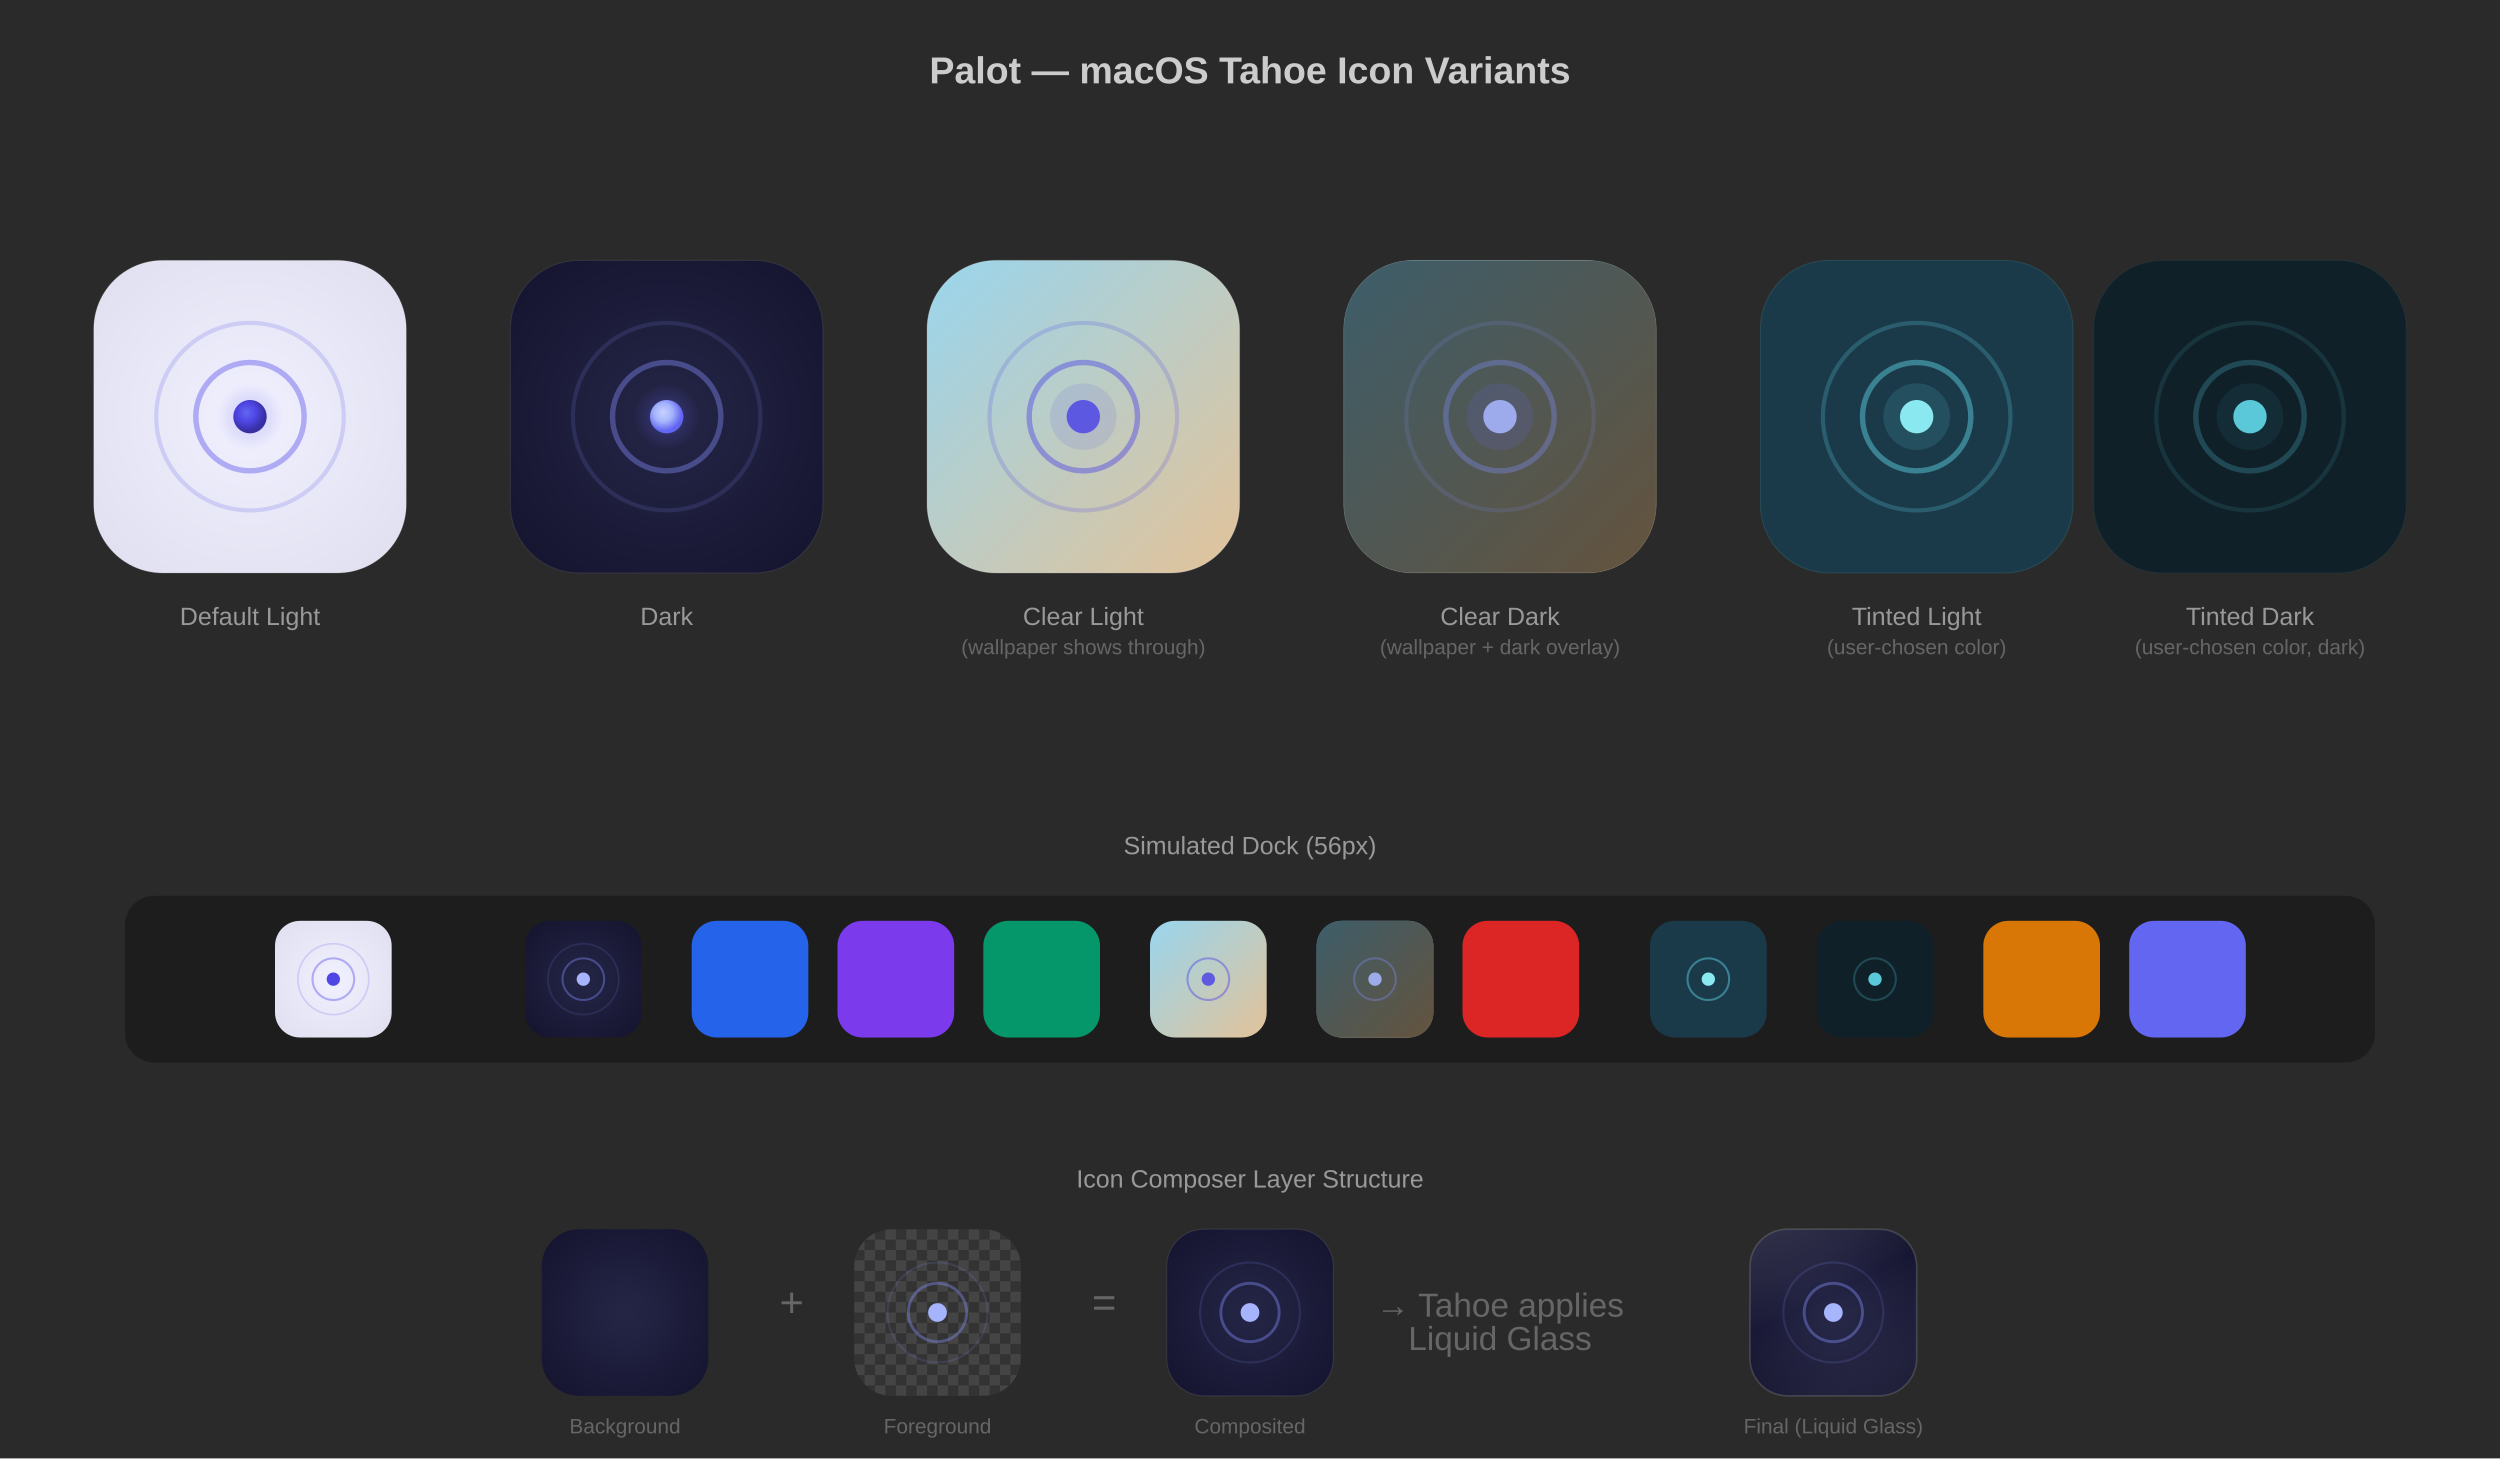
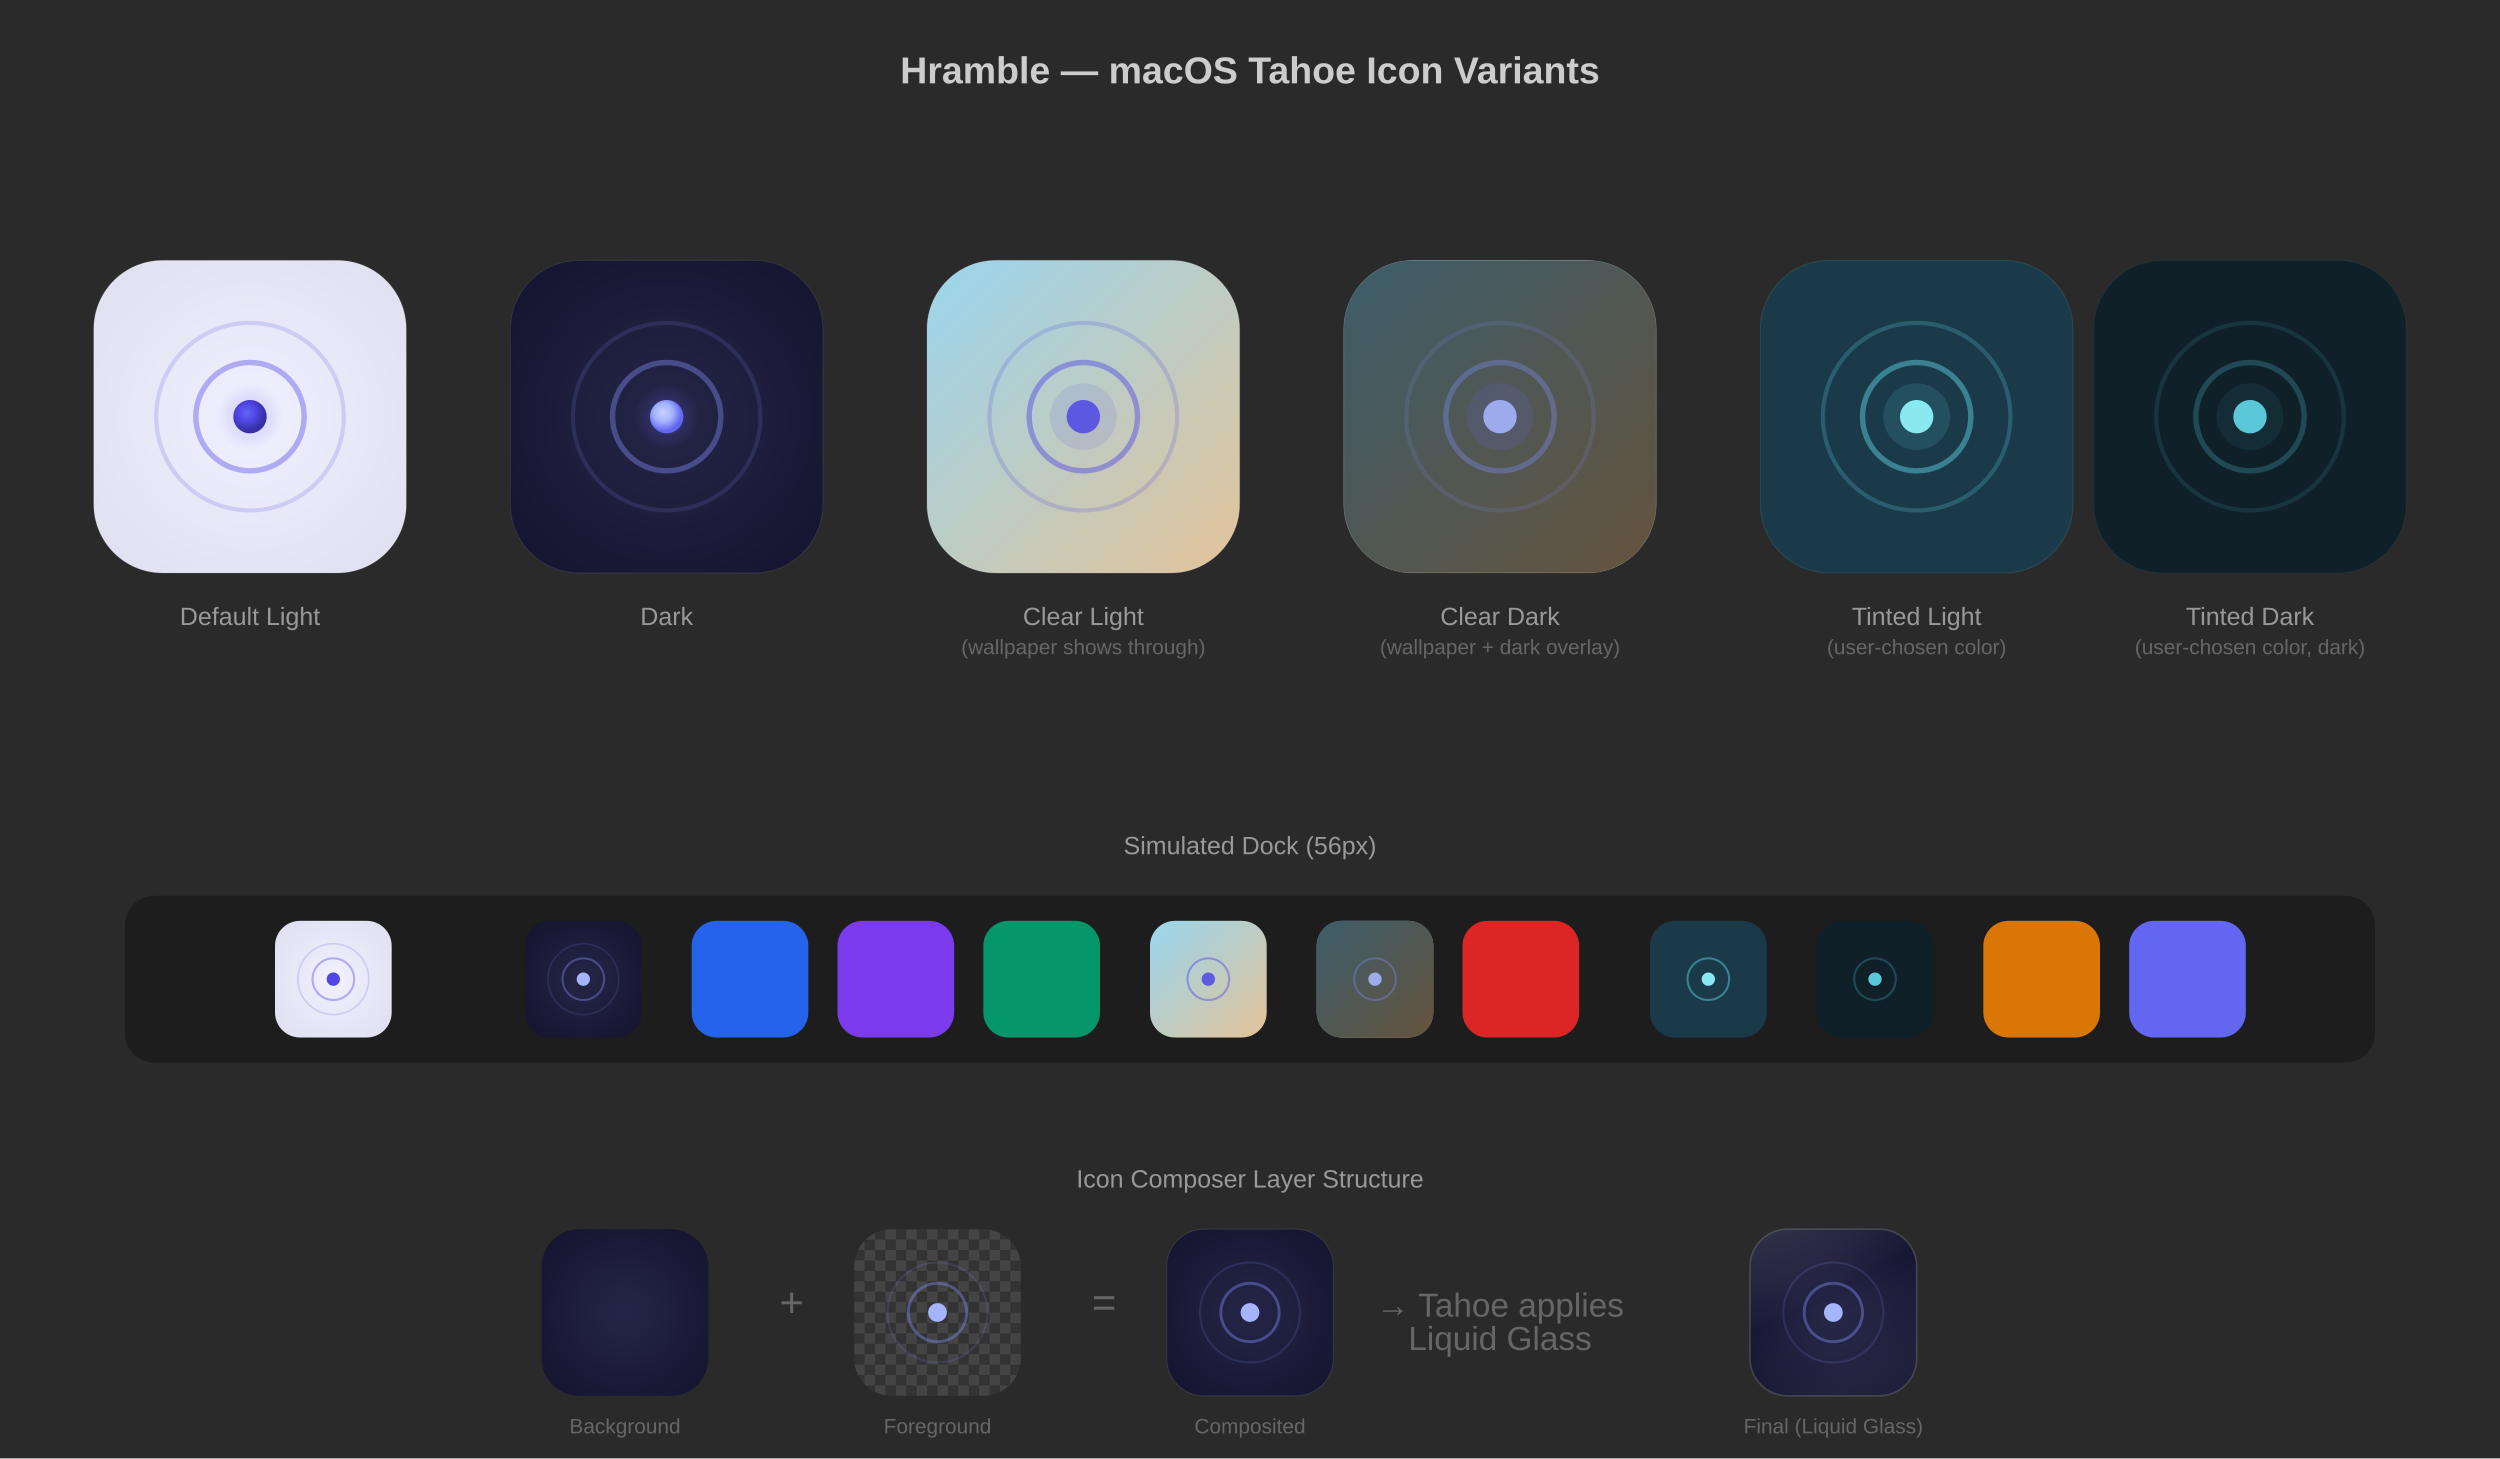
<svg xmlns="http://www.w3.org/2000/svg" viewBox="0 0 1200 700" width="1200" height="700">
  <style>
    text { font-family: 'Helvetica Neue', Arial, sans-serif; text-anchor: middle; }
    .title { font-size: 18px; font-weight: bold; fill: #ccc; }
    .label { font-size: 12px; fill: #999; }
    .sublabel { font-size: 10px; fill: #666; }
  </style>
  <rect width="1200" height="700" fill="#2A2A2A" />
-   <text x="600" y="40" class="title">Palot — macOS Tahoe Icon Variants</text>
+   <text x="600" y="40" class="title">Hramble — macOS Tahoe Icon Variants</text>
  <g transform="translate(120, 200)">
    <defs>
      <radialGradient id="p_bgL" cx="50%" cy="50%" r="65%">
        <stop offset="0%" stop-color="#F0F0FF" />
        <stop offset="100%" stop-color="#E0E0F0" />
      </radialGradient>
      <radialGradient id="p_dotL" cx="40%" cy="38%" r="55%">
        <stop offset="0%" stop-color="#6366F1" />
        <stop offset="50%" stop-color="#4F46E5" />
        <stop offset="100%" stop-color="#3730A3" />
      </radialGradient>
      <radialGradient id="p_glowL" cx="50%" cy="50%" r="50%">
        <stop offset="0%" stop-color="#4F46E5" stop-opacity="0.25" />
        <stop offset="100%" stop-color="#4F46E5" stop-opacity="0" />
      </radialGradient>
      <clipPath id="squircle1">
        <rect x="-75" y="-75" width="150" height="150" rx="33" />
      </clipPath>
    </defs>
    <g clip-path="url(#squircle1)">
      <rect x="-75" y="-75" width="150" height="150" fill="url(#p_bgL)" />
      <circle cx="0" cy="0" r="45" fill="none" stroke="#4F46E5" stroke-width="2" opacity="0.18" />
      <circle cx="0" cy="0" r="26" fill="none" stroke="#4F46E5" stroke-width="2.6" opacity="0.4" />
      <circle cx="0" cy="0" r="16" fill="url(#p_glowL)" />
      <circle cx="0" cy="0" r="8" fill="url(#p_dotL)" />
    </g>
    <rect x="-75" y="-75" width="150" height="150" rx="33" fill="none" stroke="#ffffff" stroke-width="0.5" opacity="0.15" />
    <text y="100" class="label">Default Light</text>
  </g>
  <g transform="translate(320, 200)">
    <defs>
      <radialGradient id="p_bgD" cx="50%" cy="50%" r="65%">
        <stop offset="0%" stop-color="#252547" />
        <stop offset="100%" stop-color="#151530" />
      </radialGradient>
      <radialGradient id="p_dotD" cx="40%" cy="38%" r="55%">
        <stop offset="0%" stop-color="#C7D2FE" />
        <stop offset="50%" stop-color="#A5B4FC" />
        <stop offset="100%" stop-color="#6366F1" />
      </radialGradient>
      <radialGradient id="p_glowD" cx="50%" cy="50%" r="50%">
        <stop offset="0%" stop-color="#6366F1" stop-opacity="0.35" />
        <stop offset="100%" stop-color="#6366F1" stop-opacity="0" />
      </radialGradient>
      <clipPath id="squircle2">
        <rect x="-75" y="-75" width="150" height="150" rx="33" />
      </clipPath>
    </defs>
    <g clip-path="url(#squircle2)">
      <rect x="-75" y="-75" width="150" height="150" fill="url(#p_bgD)" />
      <circle cx="0" cy="0" r="45" fill="none" stroke="#818CF8" stroke-width="2" opacity="0.15" />
      <circle cx="0" cy="0" r="26" fill="none" stroke="#818CF8" stroke-width="2.6" opacity="0.4" />
      <circle cx="0" cy="0" r="16" fill="url(#p_glowD)" />
      <circle cx="0" cy="0" r="8" fill="url(#p_dotD)" />
    </g>
    <rect x="-75" y="-75" width="150" height="150" rx="33" fill="none" stroke="#ffffff" stroke-width="0.5" opacity="0.08" />
    <text y="100" class="label">Dark</text>
  </g>
  <g transform="translate(520, 200)">
    <defs>
      <linearGradient id="p_wall1" x1="0" y1="0" x2="1" y2="1">
        <stop offset="0%" stop-color="#87CEEB" />
        <stop offset="100%" stop-color="#DEB887" />
      </linearGradient>
      <clipPath id="squircle3">
        <rect x="-75" y="-75" width="150" height="150" rx="33" />
      </clipPath>
    </defs>
    <g clip-path="url(#squircle3)">
      <rect x="-75" y="-75" width="150" height="150" fill="url(#p_wall1)" />
      <rect x="-75" y="-75" width="150" height="150" fill="#ffffff" opacity="0.15" />
      <circle cx="0" cy="0" r="45" fill="none" stroke="#4F46E5" stroke-width="2" opacity="0.2" />
      <circle cx="0" cy="0" r="26" fill="none" stroke="#4F46E5" stroke-width="2.6" opacity="0.45" />
      <circle cx="0" cy="0" r="16" fill="#4F46E5" opacity="0.12" />
      <circle cx="0" cy="0" r="8" fill="#4F46E5" opacity="0.85" />
    </g>
    <rect x="-75" y="-75" width="150" height="150" rx="33" fill="none" stroke="#ffffff" stroke-width="0.5" opacity="0.2" />
    <text y="100" class="label">Clear Light</text>
    <text y="114" class="sublabel">(wallpaper shows through)</text>
  </g>
  <g transform="translate(720, 200)">
    <defs>
      <clipPath id="squircle4">
        <rect x="-75" y="-75" width="150" height="150" rx="33" />
      </clipPath>
    </defs>
    <g clip-path="url(#squircle4)">
      <rect x="-75" y="-75" width="150" height="150" fill="url(#p_wall1)" />
      <rect x="-75" y="-75" width="150" height="150" fill="#000000" opacity="0.55" />
      <circle cx="0" cy="0" r="45" fill="none" stroke="#818CF8" stroke-width="2" opacity="0.15" />
      <circle cx="0" cy="0" r="26" fill="none" stroke="#818CF8" stroke-width="2.6" opacity="0.35" />
      <circle cx="0" cy="0" r="16" fill="#6366F1" opacity="0.15" />
      <circle cx="0" cy="0" r="8" fill="#A5B4FC" opacity="0.9" />
    </g>
    <rect x="-75" y="-75" width="150" height="150" rx="33" fill="none" stroke="#ffffff" stroke-width="0.5" opacity="0.08" />
    <text y="100" class="label">Clear Dark</text>
    <text y="114" class="sublabel">(wallpaper + dark overlay)</text>
  </g>
  <g transform="translate(920, 200)">
    <defs>
      <clipPath id="squircle5">
        <rect x="-75" y="-75" width="150" height="150" rx="33" />
      </clipPath>
    </defs>
    <g clip-path="url(#squircle5)">
      <rect x="-75" y="-75" width="150" height="150" fill="#1A3A4A" />
      <circle cx="0" cy="0" r="45" fill="none" stroke="#5AC8D8" stroke-width="2" opacity="0.25" />
      <circle cx="0" cy="0" r="26" fill="none" stroke="#5AC8D8" stroke-width="2.6" opacity="0.5" />
      <circle cx="0" cy="0" r="16" fill="#5AC8D8" opacity="0.15" />
      <circle cx="0" cy="0" r="8" fill="#8AE8F0" />
    </g>
    <rect x="-75" y="-75" width="150" height="150" rx="33" fill="none" stroke="#5AC8D8" stroke-width="0.5" opacity="0.15" />
    <text y="100" class="label">Tinted Light</text>
    <text y="114" class="sublabel">(user-chosen color)</text>
  </g>
  <g transform="translate(1080, 200)">
    <defs>
      <clipPath id="squircle6">
        <rect x="-75" y="-75" width="150" height="150" rx="33" />
      </clipPath>
    </defs>
    <g clip-path="url(#squircle6)">
      <rect x="-75" y="-75" width="150" height="150" fill="#0F2028" />
      <circle cx="0" cy="0" r="45" fill="none" stroke="#3A8898" stroke-width="2" opacity="0.2" />
      <circle cx="0" cy="0" r="26" fill="none" stroke="#3A8898" stroke-width="2.6" opacity="0.4" />
      <circle cx="0" cy="0" r="16" fill="#3A8898" opacity="0.12" />
      <circle cx="0" cy="0" r="8" fill="#5AC8D8" />
    </g>
    <rect x="-75" y="-75" width="150" height="150" rx="33" fill="none" stroke="#3A8898" stroke-width="0.5" opacity="0.1" />
    <text y="100" class="label">Tinted Dark</text>
    <text y="114" class="sublabel">(user-chosen color, dark)</text>
  </g>
  <text x="600" y="410" class="label" fill="#666">Simulated Dock (56px)</text>
  <rect x="60" y="430" width="1080" height="80" rx="14" fill="#1A1A1A" opacity="0.8" />
  <g transform="translate(160, 470)">
    <defs>
      <clipPath id="ds1">
        <rect x="-28" y="-28" width="56" height="56" rx="12" />
      </clipPath>
    </defs>
    <g clip-path="url(#ds1)">
      <rect x="-28" y="-28" width="56" height="56" fill="url(#p_bgL)" />
      <circle cx="0" cy="0" r="17" fill="none" stroke="#4F46E5" stroke-width="0.8" opacity="0.18" />
      <circle cx="0" cy="0" r="10" fill="none" stroke="#4F46E5" stroke-width="1" opacity="0.4" />
      <circle cx="0" cy="0" r="3.2" fill="#4F46E5" />
    </g>
  </g>
  <g transform="translate(280, 470)">
    <defs>
      <clipPath id="ds2">
        <rect x="-28" y="-28" width="56" height="56" rx="12" />
      </clipPath>
    </defs>
    <g clip-path="url(#ds2)">
      <rect x="-28" y="-28" width="56" height="56" fill="url(#p_bgD)" />
      <circle cx="0" cy="0" r="17" fill="none" stroke="#818CF8" stroke-width="0.8" opacity="0.15" />
      <circle cx="0" cy="0" r="10" fill="none" stroke="#818CF8" stroke-width="1" opacity="0.4" />
      <circle cx="0" cy="0" r="3.2" fill="#A5B4FC" />
    </g>
  </g>
  <rect x="332" y="442" width="56" height="56" rx="12" fill="#2563EB" />
  <rect x="402" y="442" width="56" height="56" rx="12" fill="#7C3AED" />
  <rect x="472" y="442" width="56" height="56" rx="12" fill="#059669" />
  <g transform="translate(580, 470)">
    <defs>
      <clipPath id="ds3">
        <rect x="-28" y="-28" width="56" height="56" rx="12" />
      </clipPath>
    </defs>
    <g clip-path="url(#ds3)">
      <rect x="-28" y="-28" width="56" height="56" fill="url(#p_wall1)" />
      <rect x="-28" y="-28" width="56" height="56" fill="#ffffff" opacity="0.15" />
      <circle cx="0" cy="0" r="10" fill="none" stroke="#4F46E5" stroke-width="1" opacity="0.45" />
      <circle cx="0" cy="0" r="3.2" fill="#4F46E5" opacity="0.85" />
    </g>
  </g>
  <g transform="translate(660, 470)">
    <defs>
      <clipPath id="ds4">
        <rect x="-28" y="-28" width="56" height="56" rx="12" />
      </clipPath>
    </defs>
    <g clip-path="url(#ds4)">
      <rect x="-28" y="-28" width="56" height="56" fill="url(#p_wall1)" />
      <rect x="-28" y="-28" width="56" height="56" fill="#000" opacity="0.55" />
      <circle cx="0" cy="0" r="10" fill="none" stroke="#818CF8" stroke-width="1" opacity="0.35" />
      <circle cx="0" cy="0" r="3.2" fill="#A5B4FC" opacity="0.9" />
    </g>
  </g>
  <rect x="702" y="442" width="56" height="56" rx="12" fill="#DC2626" />
  <g transform="translate(820, 470)">
    <defs>
      <clipPath id="ds5">
        <rect x="-28" y="-28" width="56" height="56" rx="12" />
      </clipPath>
    </defs>
    <g clip-path="url(#ds5)">
      <rect x="-28" y="-28" width="56" height="56" fill="#1A3A4A" />
      <circle cx="0" cy="0" r="10" fill="none" stroke="#5AC8D8" stroke-width="1" opacity="0.5" />
      <circle cx="0" cy="0" r="3.2" fill="#8AE8F0" />
    </g>
  </g>
  <g transform="translate(900, 470)">
    <defs>
      <clipPath id="ds6">
        <rect x="-28" y="-28" width="56" height="56" rx="12" />
      </clipPath>
    </defs>
    <g clip-path="url(#ds6)">
      <rect x="-28" y="-28" width="56" height="56" fill="#0F2028" />
      <circle cx="0" cy="0" r="10" fill="none" stroke="#3A8898" stroke-width="1" opacity="0.4" />
      <circle cx="0" cy="0" r="3.2" fill="#5AC8D8" />
    </g>
  </g>
  <rect x="952" y="442" width="56" height="56" rx="12" fill="#D97706" />
  <rect x="1022" y="442" width="56" height="56" rx="12" fill="#6366F1" />
  <text x="600" y="570" class="label" fill="#666">Icon Composer Layer Structure</text>
  <g transform="translate(300, 630)">
    <rect x="-40" y="-40" width="80" height="80" rx="18" fill="url(#p_bgD)" />
    <text y="58" class="sublabel">Background</text>
  </g>
  <text x="380" y="632" fill="#666" font-family="Helvetica Neue, Arial" font-size="20">+</text>
  <g transform="translate(450, 630)">
    <defs>
      <pattern id="check" x="0" y="0" width="10" height="10" patternUnits="userSpaceOnUse">
        <rect width="5" height="5" fill="#333" />
        <rect x="5" width="5" height="5" fill="#444" />
        <rect y="5" width="5" height="5" fill="#444" />
        <rect x="5" y="5" width="5" height="5" fill="#333" />
      </pattern>
      <clipPath id="fgClip">
        <rect x="-40" y="-40" width="80" height="80" rx="18" />
      </clipPath>
    </defs>
    <g clip-path="url(#fgClip)">
      <rect x="-40" y="-40" width="80" height="80" fill="url(#check)" />
      <circle cx="0" cy="0" r="24" fill="none" stroke="#818CF8" stroke-width="1" opacity="0.15" />
      <circle cx="0" cy="0" r="14" fill="none" stroke="#818CF8" stroke-width="1.4" opacity="0.4" />
      <circle cx="0" cy="0" r="4.5" fill="#A5B4FC" />
    </g>
    <text y="58" class="sublabel">Foreground</text>
  </g>
  <text x="530" y="632" fill="#666" font-family="Helvetica Neue, Arial" font-size="20">=</text>
  <g transform="translate(600, 630)">
    <defs>
      <clipPath id="compClip">
        <rect x="-40" y="-40" width="80" height="80" rx="18" />
      </clipPath>
    </defs>
    <g clip-path="url(#compClip)">
      <rect x="-40" y="-40" width="80" height="80" fill="url(#p_bgD)" />
      <circle cx="0" cy="0" r="24" fill="none" stroke="#818CF8" stroke-width="1" opacity="0.15" />
      <circle cx="0" cy="0" r="14" fill="none" stroke="#818CF8" stroke-width="1.4" opacity="0.4" />
      <circle cx="0" cy="0" r="4.5" fill="#A5B4FC" />
    </g>
    <rect x="-40" y="-40" width="80" height="80" rx="18" fill="none" stroke="#fff" stroke-width="0.5" opacity="0.1" />
    <text y="58" class="sublabel">Composited</text>
  </g>
  <text x="720" y="632" fill="#666" font-family="Helvetica Neue, Arial" font-size="16">→ Tahoe applies</text>
  <text x="720" y="648" fill="#666" font-family="Helvetica Neue, Arial" font-size="16">   Liquid Glass</text>
  <g transform="translate(880, 630)">
    <defs>
      <clipPath id="glassClip">
        <rect x="-40" y="-40" width="80" height="80" rx="18" />
      </clipPath>
      <linearGradient id="glassSheen" x1="0" y1="0" x2="0.5" y2="1">
        <stop offset="0%" stop-color="#ffffff" stop-opacity="0.12" />
        <stop offset="50%" stop-color="#ffffff" stop-opacity="0" />
        <stop offset="100%" stop-color="#ffffff" stop-opacity="0.04" />
      </linearGradient>
    </defs>
    <g clip-path="url(#glassClip)">
      <rect x="-40" y="-40" width="80" height="80" fill="url(#p_bgD)" />
      <circle cx="0" cy="0" r="24" fill="none" stroke="#818CF8" stroke-width="1" opacity="0.15" />
      <circle cx="0" cy="0" r="14" fill="none" stroke="#818CF8" stroke-width="1.4" opacity="0.4" />
      <circle cx="0" cy="0" r="4.5" fill="#A5B4FC" />
      <rect x="-40" y="-40" width="80" height="80" fill="url(#glassSheen)" />
    </g>
    <rect x="-40" y="-40" width="80" height="80" rx="18" fill="none" stroke="#ffffff" stroke-width="0.8" opacity="0.15" />
    <text y="58" class="sublabel">Final (Liquid Glass)</text>
  </g>
</svg>
